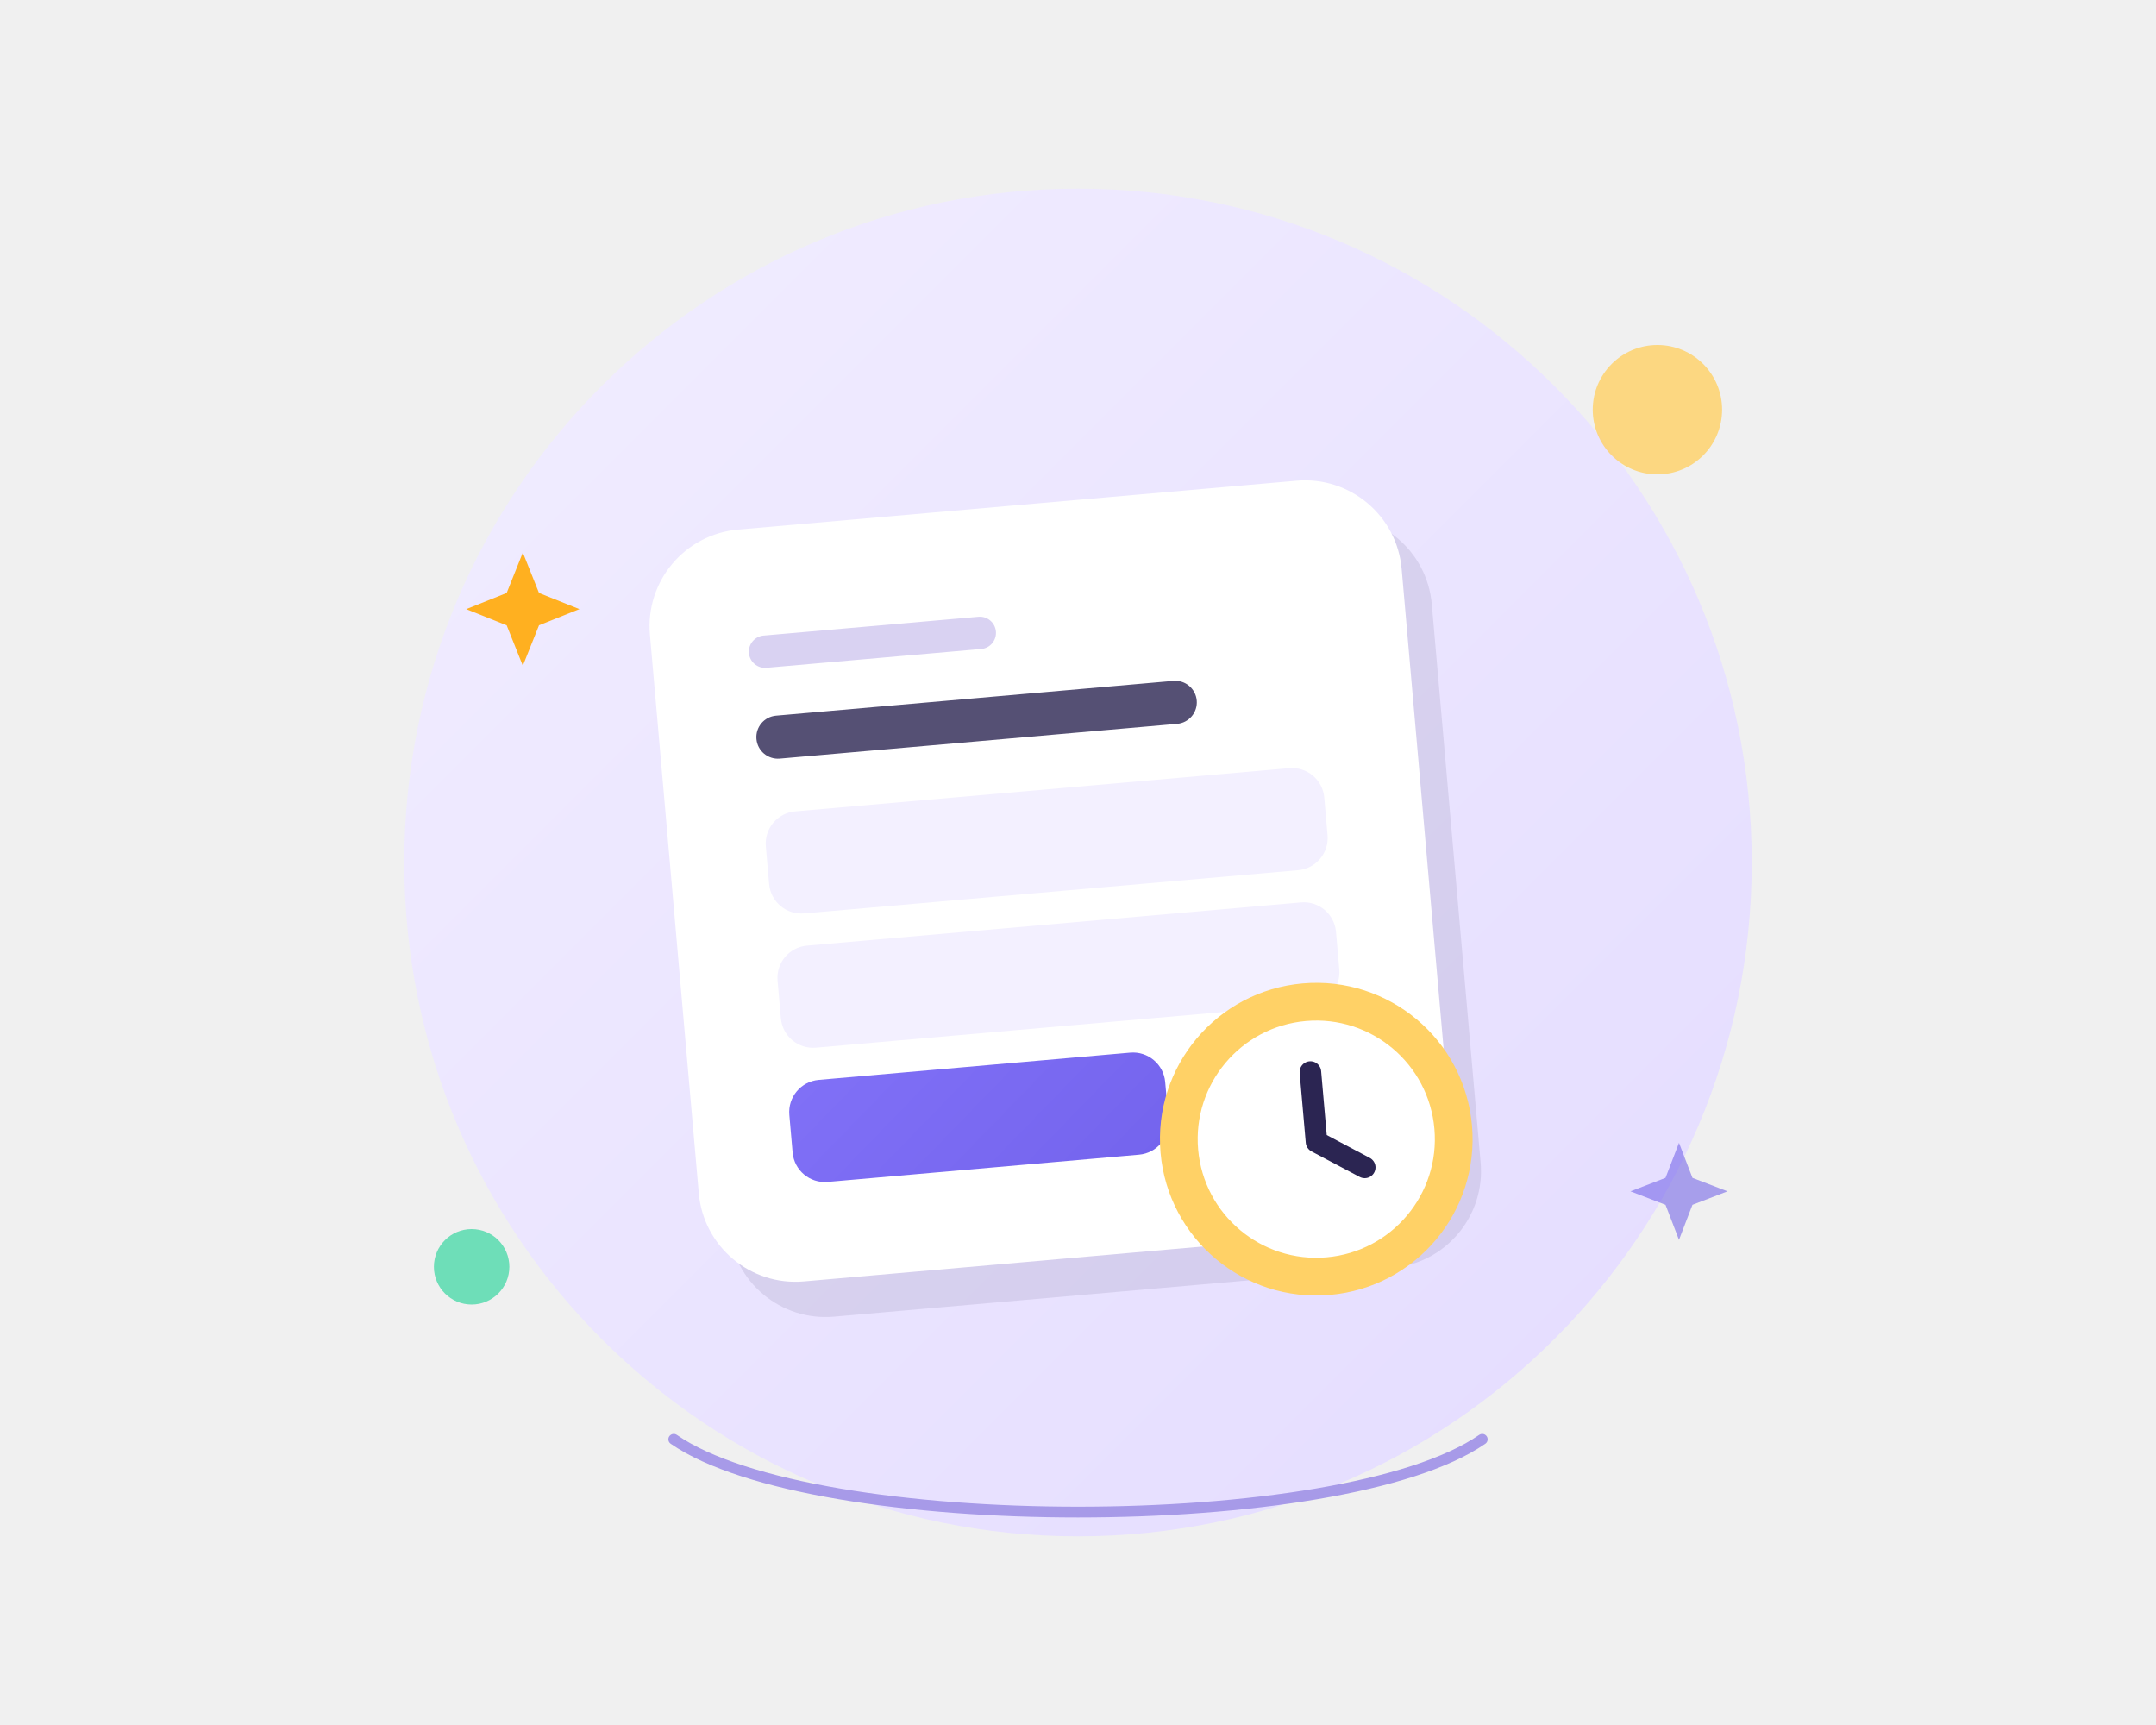
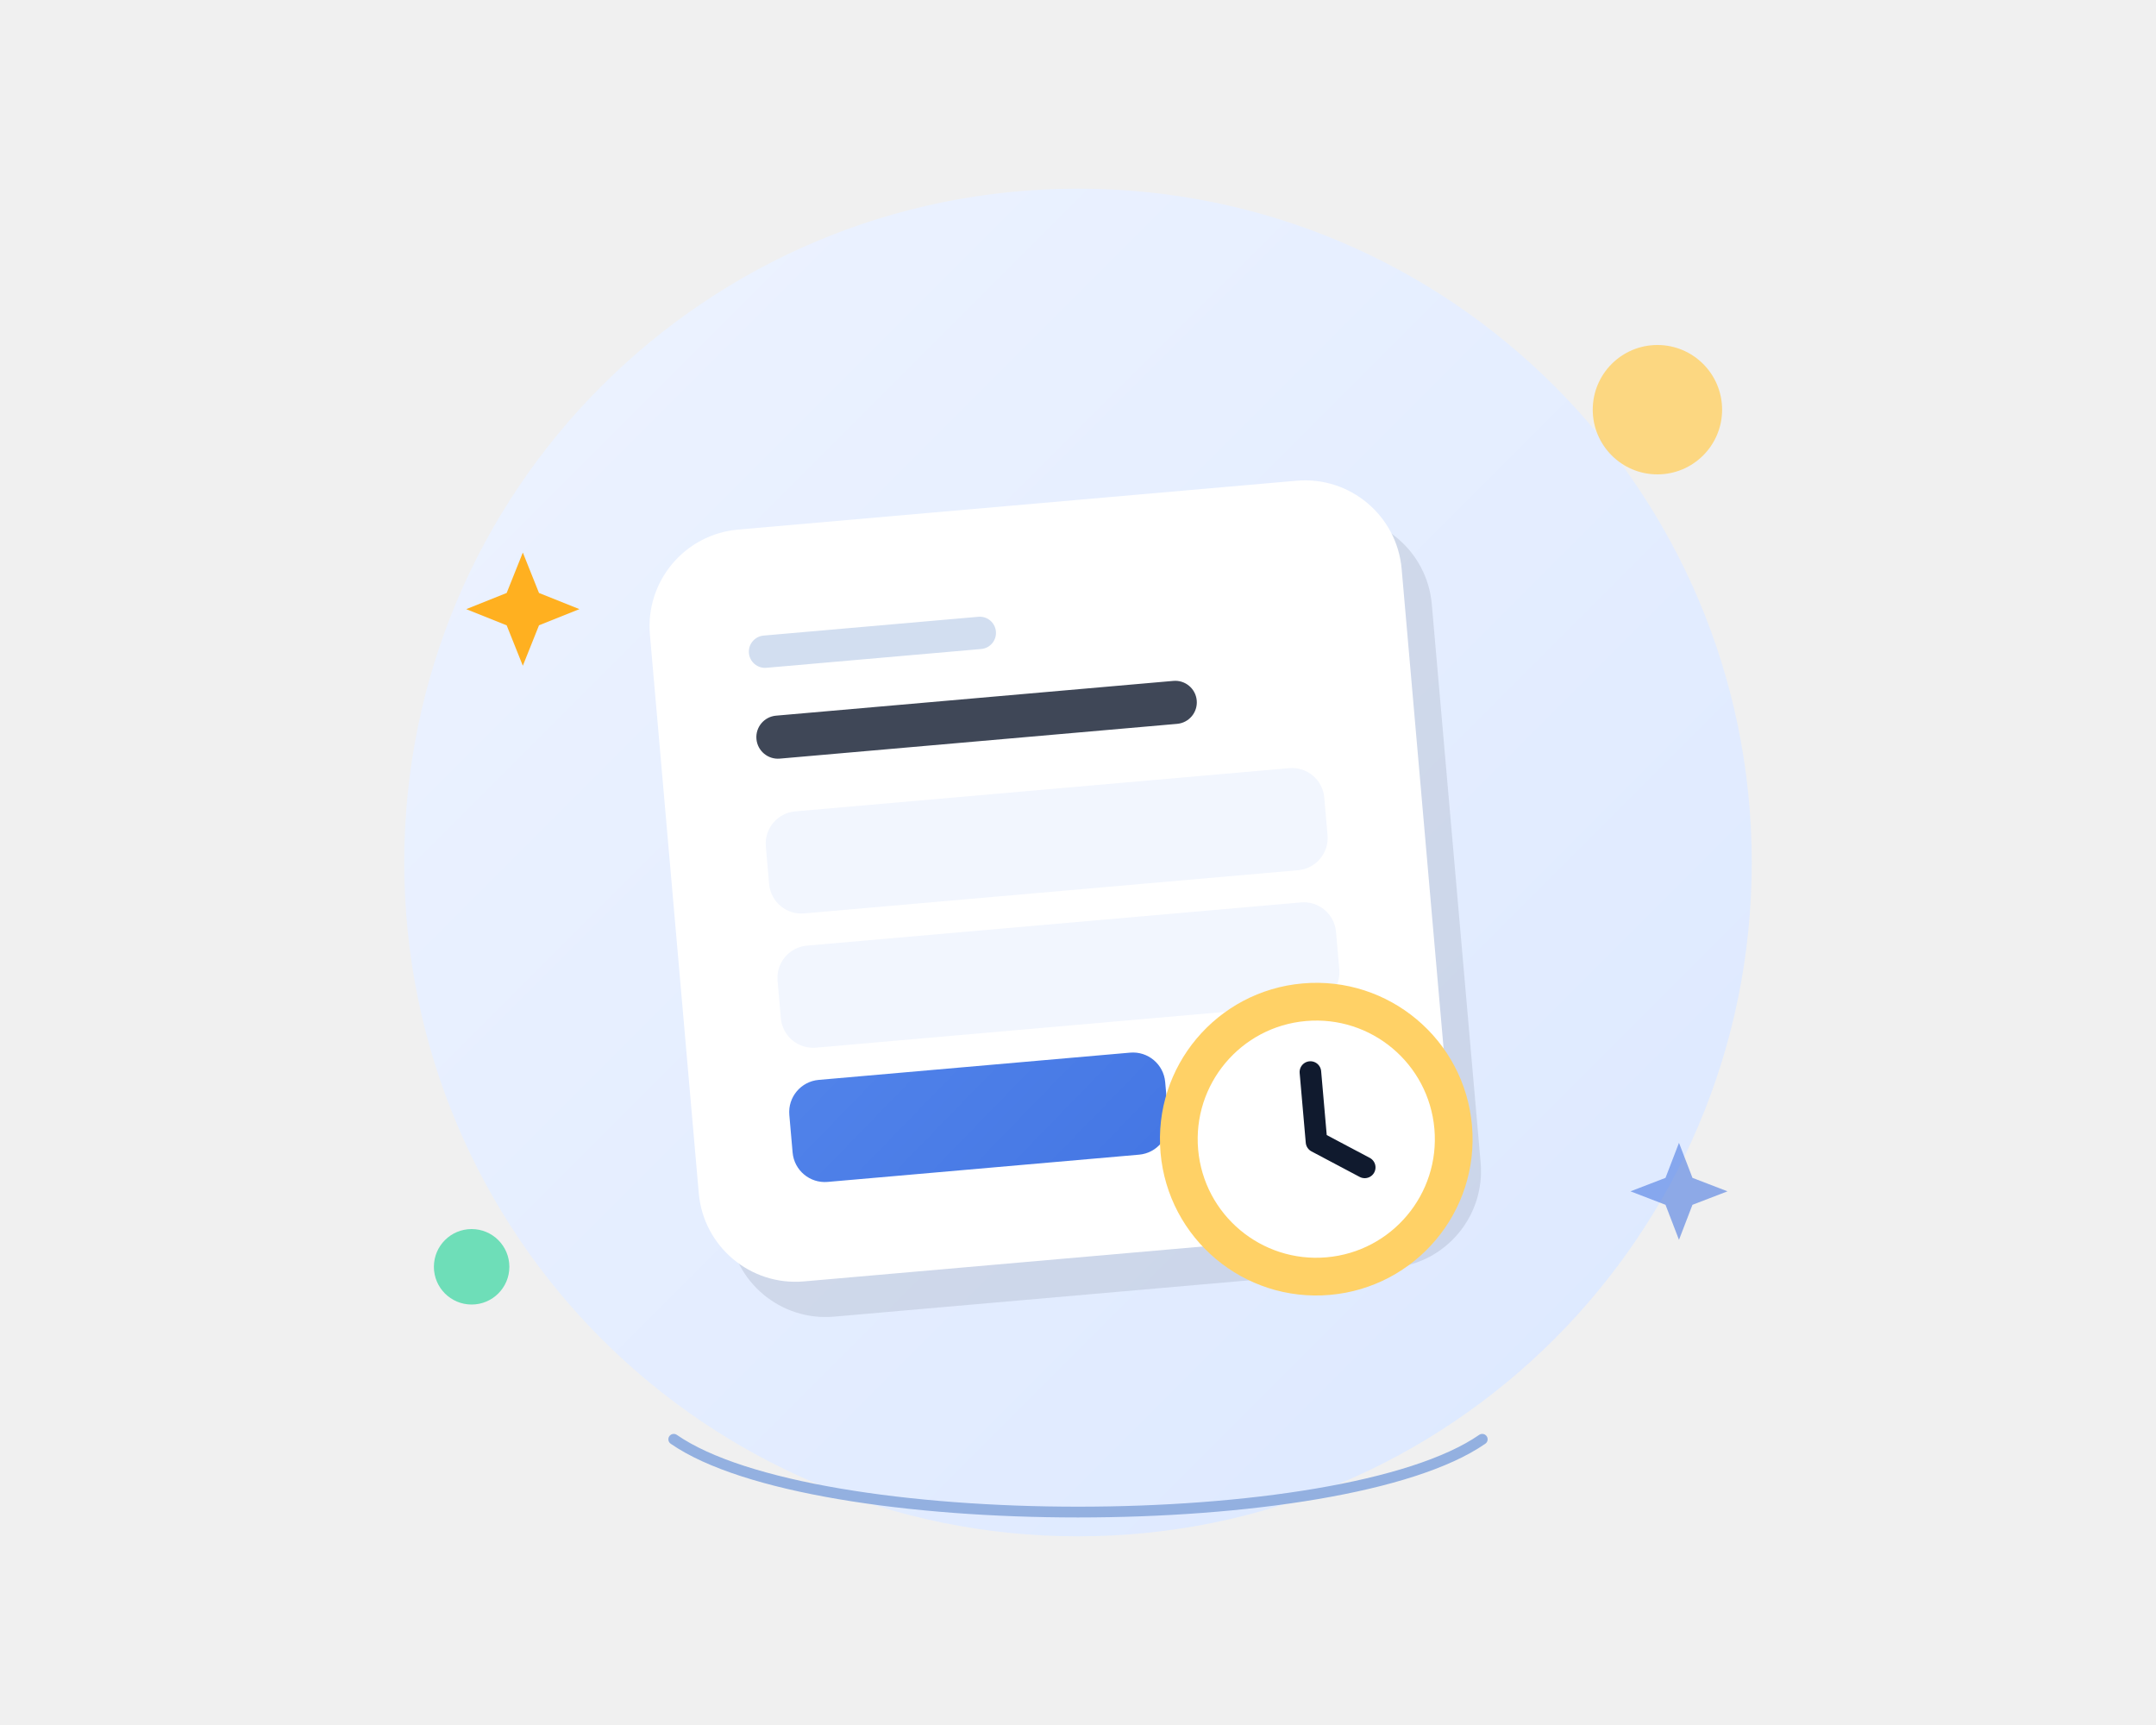
<svg xmlns="http://www.w3.org/2000/svg" width="800" height="640" viewBox="0 0 800 640" fill="none">
  <defs>
    <linearGradient id="emptyBg" x1="170" y1="90" x2="640" y2="560" gradientUnits="userSpaceOnUse">
-       <stop stop-color="#F1EDFF" />
-       <stop offset="1" stop-color="#E4DCFF" />
+       <stop stop-color="#EDF3FF" />
+       <stop offset="1" stop-color="#DCE8FF" />
    </linearGradient>
    <linearGradient id="emptyAccent" x1="300" y1="250" x2="490" y2="470" gradientUnits="userSpaceOnUse">
-       <stop stop-color="#8B7BFF" />
-       <stop offset="1" stop-color="#6C5CE7" />
+       <stop stop-color="#5B8DEF" />
+       <stop offset="1" stop-color="#3D6FE0" />
    </linearGradient>
  </defs>
  <circle cx="400" cy="320" r="250" fill="url(#emptyBg)" />
  <circle cx="615" cy="152" r="24" fill="#FFD166" fill-opacity="0.8" />
  <circle cx="175" cy="470" r="14" fill="#37D6A0" fill-opacity="0.7" />
  <path d="M194 205L200 220L215 226L200 232L194 247L188 232L173 226L188 220L194 205Z" fill="#FFB020" />
-   <path d="M623 424L628 437L641 442L628 447L623 460L618 447L605 442L618 437L623 424Z" fill="#6C5CE7" fill-opacity="0.55" />
+   <path d="M623 424L628 437L641 442L628 447L623 460L618 447L605 442L618 437L623 424Z" fill="#3D6FE0" fill-opacity="0.55" />
  <g transform="rotate(-5 400 330)">
-     <rect x="260" y="200" width="280" height="280" rx="36" fill="#2B2552" fill-opacity="0.1" />
+     <rect x="260" y="200" width="280" height="280" rx="36" fill="#101A2E" fill-opacity="0.1" />
    <rect x="250" y="186" width="280" height="280" rx="36" fill="#FFFFFF" />
-     <rect x="286" y="226" width="92" height="12" rx="6" fill="#D9D2F2" />
-     <rect x="286" y="256" width="164" height="16" rx="8" fill="#2B2552" fill-opacity="0.8" />
-     <rect x="286" y="292" width="208" height="38" rx="12" fill="#F3F0FF" />
-     <rect x="286" y="342" width="208" height="38" rx="12" fill="#F3F0FF" />
+     <rect x="286" y="226" width="92" height="12" rx="6" fill="#D2DEF0" />
+     <rect x="286" y="256" width="164" height="16" rx="8" fill="#101A2E" fill-opacity="0.8" />
+     <rect x="286" y="292" width="208" height="38" rx="12" fill="#F2F6FE" />
+     <rect x="286" y="342" width="208" height="38" rx="12" fill="#F2F6FE" />
    <rect x="286" y="392" width="140" height="38" rx="12" fill="url(#emptyAccent)" />
    <circle cx="480" cy="430" r="58" fill="#FFD166" />
    <circle cx="480" cy="430" r="44" fill="#FFFFFF" />
-     <path d="M480 405V431L497 442" stroke="#2B2552" stroke-width="8" stroke-linecap="round" stroke-linejoin="round" />
+     <path d="M480 405V431L497 442" stroke="#101A2E" stroke-width="8" stroke-linecap="round" stroke-linejoin="round" />
  </g>
-   <path d="M250 534C302 570 498 570 550 534" stroke="#A79AE8" stroke-width="4" stroke-linecap="round" />
+   <path d="M250 534C302 570 498 570 550 534" stroke="#93B0E0" stroke-width="4" stroke-linecap="round" />
</svg>
